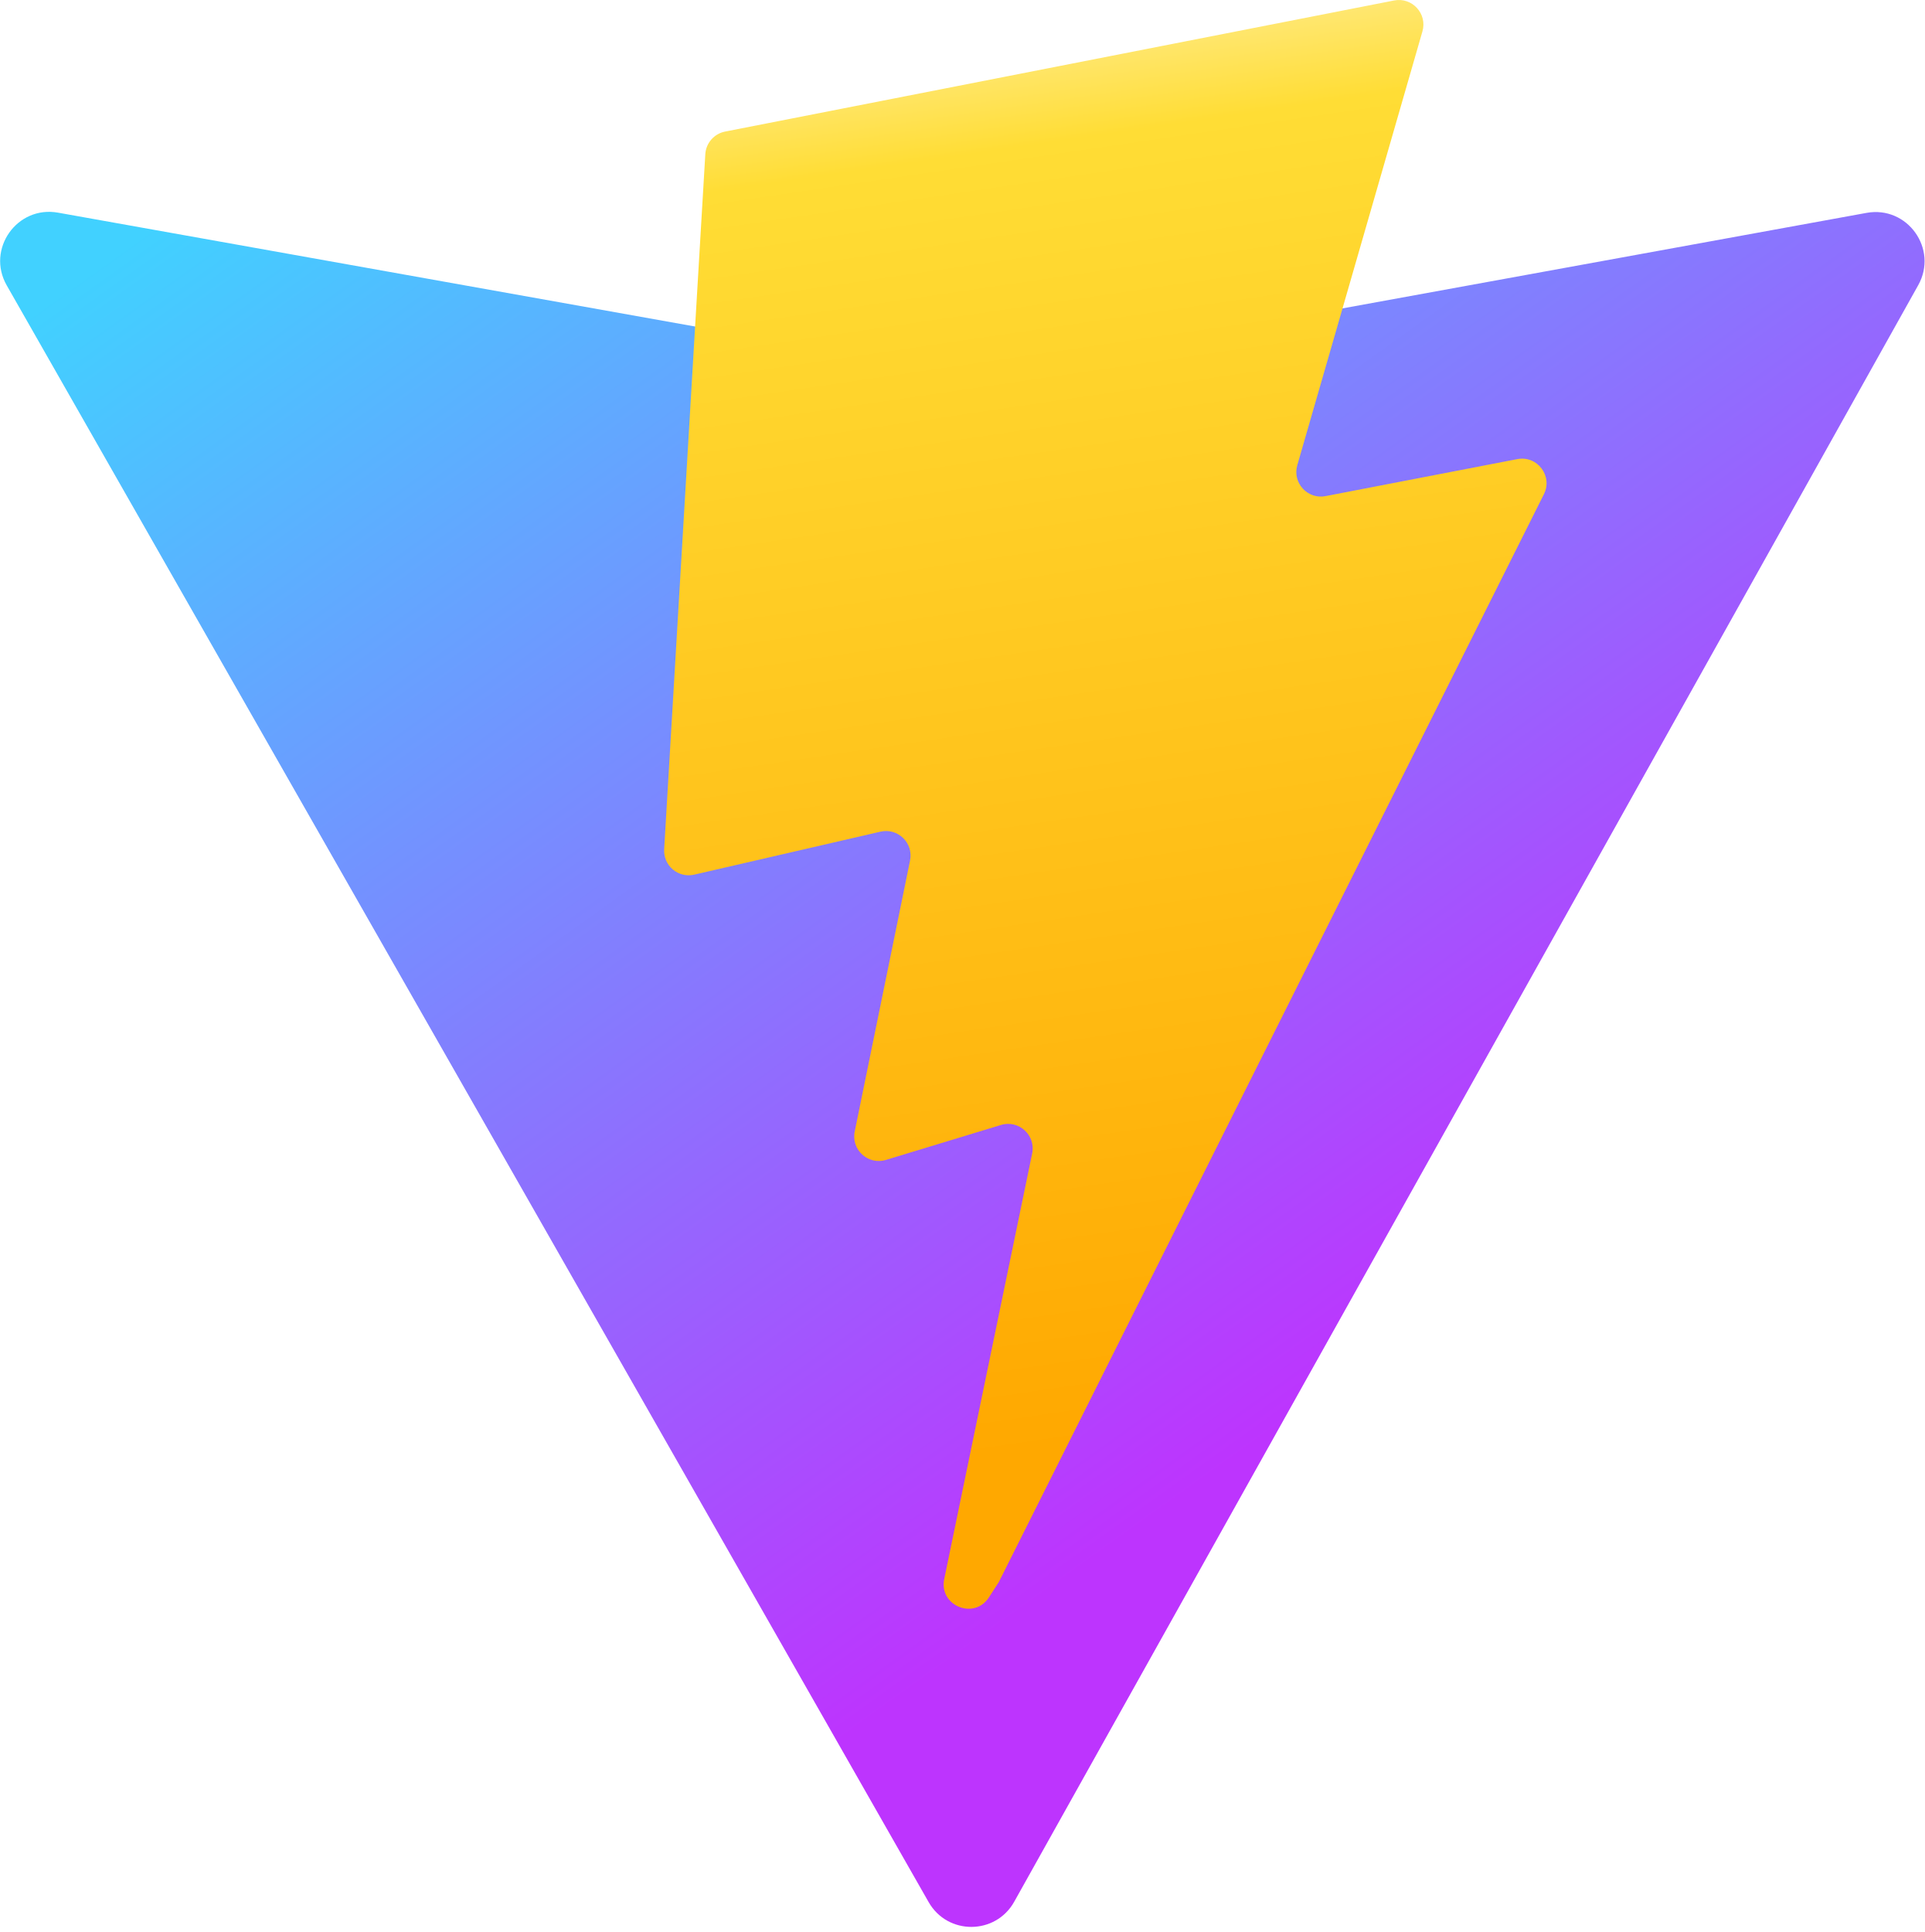
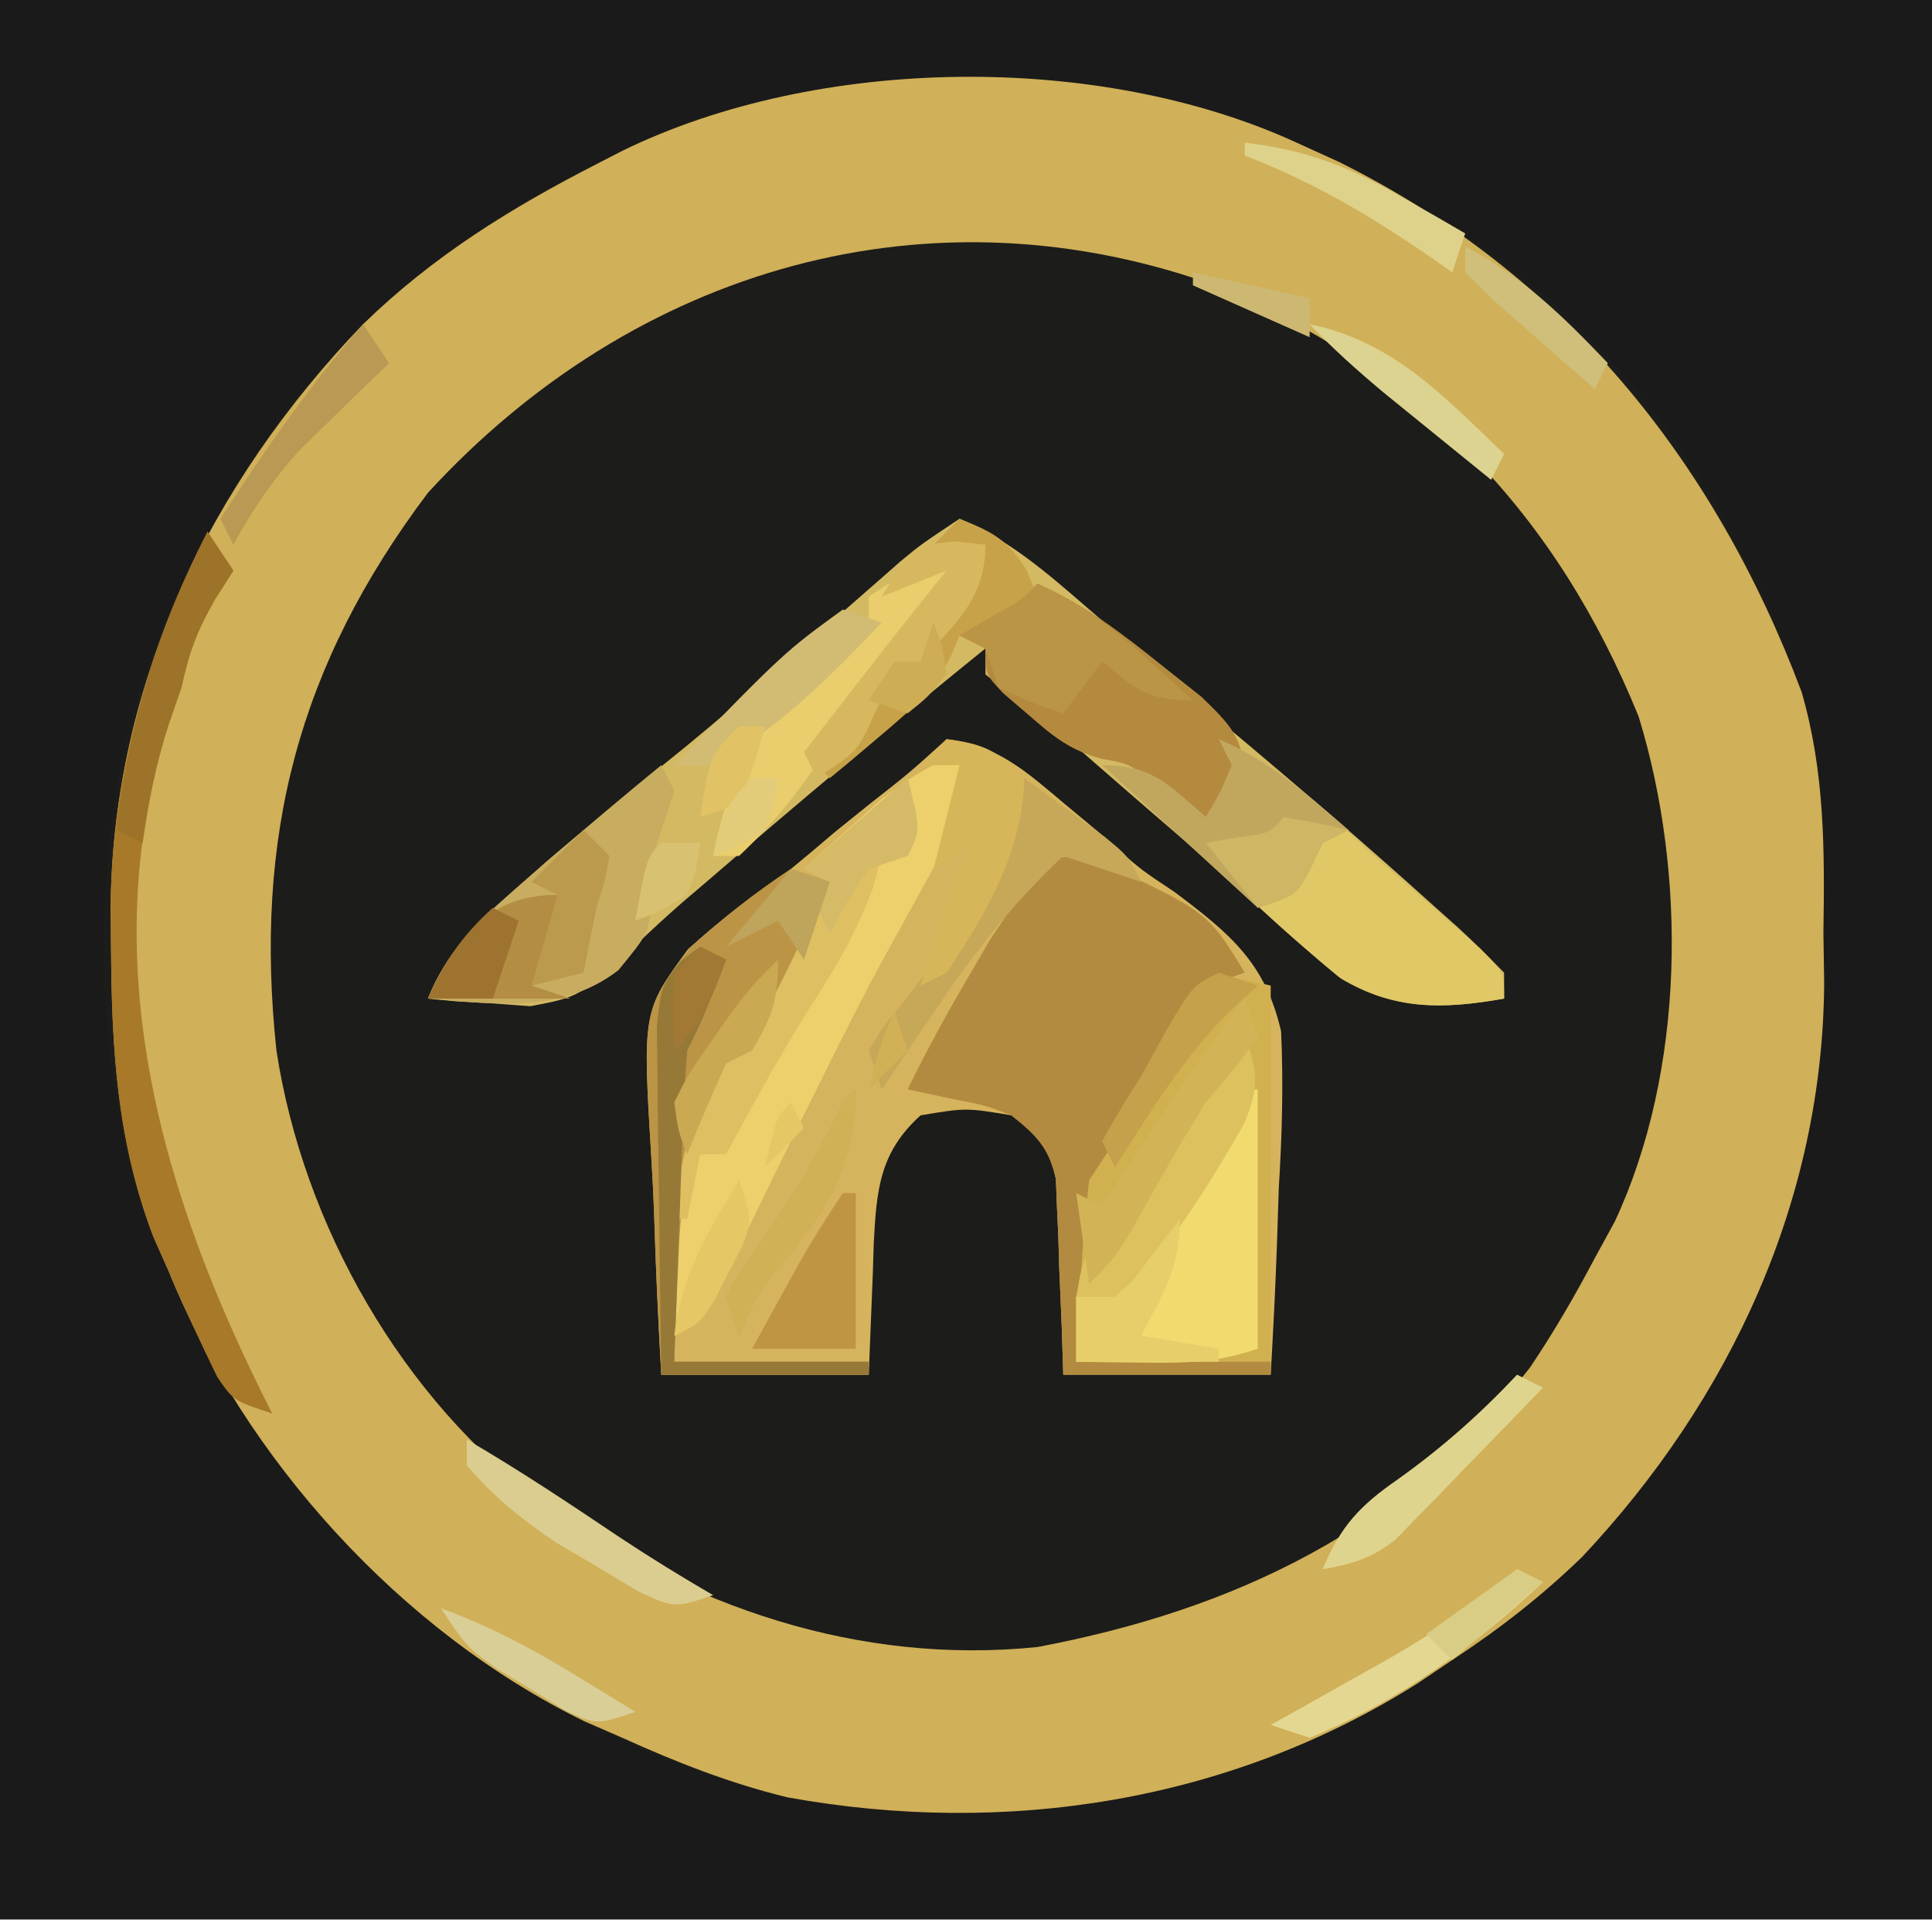
- <svg xmlns="http://www.w3.org/2000/svg" aria-hidden="true" role="img" class="iconify iconify--logos" width="31.88" height="32" preserveAspectRatio="xMidYMid meet" viewBox="0 0 256 257">
-   <defs>
-     <linearGradient id="IconifyId1813088fe1fbc01fb466" x1="-.828%" x2="57.636%" y1="7.652%" y2="78.411%">
-       <stop offset="0%" stop-color="#41D1FF" />
-       <stop offset="100%" stop-color="#BD34FE" />
-     </linearGradient>
-     <linearGradient id="IconifyId1813088fe1fbc01fb467" x1="43.376%" x2="50.316%" y1="2.242%" y2="89.03%">
-       <stop offset="0%" stop-color="#FFEA83" />
-       <stop offset="8.333%" stop-color="#FFDD35" />
-       <stop offset="100%" stop-color="#FFA800" />
-     </linearGradient>
-   </defs>
-   <path fill="url(#IconifyId1813088fe1fbc01fb466)" d="M255.153 37.938L134.897 252.976c-2.483 4.44-8.862 4.466-11.382.048L.875 37.958c-2.746-4.814 1.371-10.646 6.827-9.67l120.385 21.517a6.537 6.537 0 0 0 2.322-.004l117.867-21.483c5.438-.991 9.574 4.796 6.877 9.62Z" />
-   <path fill="url(#IconifyId1813088fe1fbc01fb467)" d="M185.432.063L96.44 17.501a3.268 3.268 0 0 0-2.634 3.014l-5.474 92.456a3.268 3.268 0 0 0 3.997 3.378l24.777-5.718c2.318-.535 4.413 1.507 3.936 3.838l-7.361 36.047c-.495 2.426 1.782 4.5 4.151 3.78l15.304-4.649c2.372-.72 4.652 1.36 4.15 3.788l-11.698 56.621c-.732 3.542 3.979 5.473 5.943 2.437l1.313-2.028l72.516-144.72c1.215-2.423-.88-5.186-3.54-4.672l-25.505 4.922c-2.396.462-4.435-1.77-3.759-4.114l16.646-57.705c.677-2.35-1.37-4.583-3.769-4.113Z" />
+ <svg xmlns="http://www.w3.org/2000/svg" version="1.1" width="149" height="148">
+   <path d="M0 0 C49.17 0 98.34 0 149 0 C149 48.84 149 97.68 149 148 C99.83 148 50.66 148 0 148 C0 99.16 0 50.32 0 0 Z " fill="#1C1C1A" transform="translate(0,0)" />
+   <path d="M0 0 C49.17 0 98.34 0 149 0 C149 48.84 149 97.68 149 148 C99.83 148 50.66 148 0 148 C0 99.16 0 50.32 0 0 Z M22.812 30.562 C19.587 34.819 17.052 39.322 14.625 44.062 C14.291 44.711 13.957 45.359 13.613 46.028 C7.026 59.535 6.47 78.065 10.688 92.375 C11.408 94.27 12.175 96.148 13 98 C13.362 98.873 13.724 99.745 14.098 100.645 C17.076 107.216 21.263 112.597 26 118 C26.556 118.639 27.111 119.279 27.684 119.938 C37.521 130.506 53.466 138.693 67.969 139.336 C88.789 139.683 105.26 135.036 121 121 C134.031 106.878 140.984 91.379 140.688 72.062 C140.675 70.747 140.663 69.432 140.651 68.077 C140.388 58.107 139.092 50.611 134 42 C133.223 40.544 133.223 40.544 132.43 39.059 C123.862 24.178 110.231 14.126 94 9 C93.014 8.653 92.028 8.306 91.012 7.949 C85.84 6.488 80.584 6.671 75.25 6.688 C73.719 6.663 73.719 6.663 72.156 6.639 C52.788 6.626 35.376 16.023 22.812 30.562 Z " fill="#1B1A1A" transform="translate(0,0)" />
+   <path d="M0 0 C1.093 0.498 2.186 0.995 3.312 1.508 C20.638 10.13 32.204 24.443 38.946 42.361 C40.737 48.545 40.723 54.541 40.625 60.938 C40.644 62.192 40.664 63.447 40.684 64.74 C40.597 81.512 33.459 96.885 22.02 109.047 C18.888 112.076 15.641 114.611 12 117 C10.691 117.882 10.691 117.882 9.355 118.781 C-5.128 127.933 -22.412 130.644 -39.271 127.588 C-43.717 126.508 -47.827 124.886 -52 123 C-52.969 122.577 -53.939 122.154 -54.938 121.719 C-69.042 114.827 -81.129 101.52 -87 87 C-87.371 86.162 -87.743 85.324 -88.125 84.461 C-90.987 76.927 -91.391 69.878 -91.438 61.875 C-91.447 60.874 -91.457 59.873 -91.468 58.842 C-91.27 41.655 -83.817 26.306 -72 14 C-66.597 8.739 -60.607 5.039 -53.938 1.625 C-53.289 1.291 -52.641 0.957 -51.972 0.613 C-36.881 -6.746 -15.219 -6.989 0 0 Z M-67 27 C-77.02 40.319 -80.431 53.548 -78.68 70.012 C-76.616 83.464 -69.01 96.873 -58 105 C-46.797 112.917 -33.769 117.394 -20 116 C-4.76 113.128 8.285 106.88 18.004 94.434 C19.852 91.692 21.455 88.922 23 86 C23.762 84.606 23.762 84.606 24.539 83.184 C29.957 71.575 30.109 56.43 26.375 44.25 C20.035 28.671 9.691 17.839 -5.781 11.188 C-28.18 2.924 -51.102 9.674 -67 27 Z " fill="#D0B058" transform="translate(100,11)" />
+   <path d="M0 0 C3.909 0.421 6.183 2.53 9.125 5 C9.994 5.722 10.863 6.444 11.758 7.188 C12.237 7.617 12.717 8.047 13.21 8.49 C15.077 10.115 15.077 10.115 17.575 11.773 C21.819 14.959 24.599 17.233 25.802 22.536 C25.983 26.592 25.878 30.516 25.625 34.562 C25.575 35.967 25.529 37.371 25.488 38.775 C25.371 42.185 25.192 45.593 25 49 C19.72 49 14.44 49 9 49 C8.963 47.808 8.925 46.615 8.887 45.387 C8.821 43.82 8.755 42.254 8.688 40.688 C8.665 39.902 8.642 39.116 8.619 38.307 C8.566 37.171 8.566 37.171 8.512 36.012 C8.486 35.315 8.459 34.619 8.432 33.901 C7.87 31.43 7.007 30.519 5 29 C1.5 28.417 1.5 28.417 -2 29 C-5.146 31.838 -5.398 34.701 -5.612 38.829 C-5.649 40.027 -5.649 40.027 -5.688 41.25 C-5.791 43.807 -5.894 46.365 -6 49 C-11.28 49 -16.56 49 -22 49 C-22.231 44.888 -22.43 40.792 -22.549 36.677 C-22.599 35.283 -22.667 33.889 -22.754 32.496 C-23.457 20.986 -23.457 20.986 -19.943 16.195 C-17.406 13.899 -14.82 11.932 -12 10 C-10.874 9.075 -9.756 8.14 -8.652 7.188 C-7.756 6.466 -6.861 5.744 -5.938 5 C-2.878 2.603 -2.878 2.603 0 0 Z " fill="#D5B45D" transform="translate(73,57)" />
+   <path d="M0 0 C3.86 1.639 6.805 4.218 9.938 6.938 C11.101 7.936 12.265 8.935 13.43 9.934 C14.022 10.444 14.615 10.954 15.226 11.48 C16.914 12.927 18.614 14.359 20.32 15.785 C25.901 20.452 31.413 25.186 36.812 30.062 C37.335 30.528 37.857 30.993 38.395 31.473 C39.636 32.606 40.824 33.799 42 35 C42 35.66 42 36.32 42 37 C37.344 37.818 33.556 37.931 29.414 35.453 C27.078 33.531 24.823 31.551 22.611 29.486 C20.152 27.218 17.613 25.047 15.079 22.864 C13.757 21.724 12.44 20.58 11.126 19.431 C8.653 17.267 6.228 15.164 3.559 13.242 C3.044 12.832 2.53 12.422 2 12 C2 11.34 2 10.68 2 10 C-5.32 15.916 -12.51 21.965 -19.641 28.105 C-20.192 28.574 -20.743 29.043 -21.31 29.526 C-22.487 30.553 -23.639 31.608 -24.77 32.685 C-29.263 36.86 -29.263 36.86 -33.09 37.586 C-34.03 37.516 -34.969 37.447 -35.938 37.375 C-36.895 37.321 -37.853 37.267 -38.84 37.211 C-39.553 37.141 -40.266 37.072 -41 37 C-39.505 33.403 -37.473 31.369 -34.562 28.812 C-33.66 28.02 -32.758 27.227 -31.828 26.41 C-28.292 23.396 -24.695 20.464 -21.082 17.543 C-16.66 13.894 -12.347 10.122 -8.038 6.341 C-7.428 5.807 -6.817 5.273 -6.188 4.723 C-5.373 4.007 -5.373 4.007 -4.543 3.278 C-3 2 -3 2 0 0 Z " fill="#D4B963" transform="translate(74,40)" />
+   <path d="M0 0 C0 9.57 0 19.14 0 29 C-4.95 29 -9.9 29 -15 29 C-15.041 26.566 -15.082 24.133 -15.125 21.625 C-15.143 20.86 -15.161 20.095 -15.18 19.307 C-15.195 17.537 -15.099 15.767 -15 14 C-14.34 13.34 -13.68 12.68 -13 12 C-11.589 9.755 -10.262 7.478 -8.988 5.152 C-5.397 -1.349 -5.397 -1.349 0 0 Z " fill="#D1B04F" transform="translate(98,76)" />
+   <path d="M0 0 C9.306 4.254 9.306 4.254 12.188 9 C11.589 9.206 10.991 9.412 10.375 9.625 C7.345 11.53 6.644 13.771 5.188 17 C3.598 19.734 1.942 22.368 0.188 25 C-0.107 27.387 -0.305 29.786 -0.438 32.188 C-0.561 34.436 -0.685 36.684 -0.812 39 C4.138 39 9.088 39 14.188 39 C14.188 39.33 14.188 39.66 14.188 40 C8.908 40 3.627 40 -1.812 40 C-1.85 38.808 -1.887 37.615 -1.926 36.387 C-1.991 34.82 -2.058 33.254 -2.125 31.688 C-2.148 30.902 -2.17 30.116 -2.193 29.307 C-2.229 28.549 -2.264 27.792 -2.301 27.012 C-2.327 26.315 -2.353 25.619 -2.38 24.901 C-2.933 22.468 -3.897 21.555 -5.812 20 C-7.846 19.222 -7.846 19.222 -10 18.812 C-11.258 18.544 -12.516 18.276 -13.812 18 C-12.315 14.919 -10.675 11.953 -8.938 9 C-8.445 8.154 -7.953 7.309 -7.445 6.438 C-3.133 0 -3.133 0 0 0 Z " fill="#B38B40" transform="translate(83.8125,66)" />
+   <path d="M0 0 C1 3 1 3 -0.406 6.082 C-1.095 7.331 -1.794 8.574 -2.5 9.812 C-3.249 11.168 -3.996 12.525 -4.742 13.883 C-5.312 14.914 -5.312 14.914 -5.894 15.966 C-7.546 19.004 -9.086 22.089 -10.625 25.188 C-11.47 26.885 -11.47 26.885 -12.332 28.617 C-13.463 30.91 -14.585 33.207 -15.699 35.508 C-16.232 36.598 -16.764 37.689 -17.312 38.812 C-17.783 39.788 -18.254 40.764 -18.738 41.77 C-20 44 -20 44 -22 45 C-22.752 30.128 -22.752 30.128 -18 23 C-17.34 22.67 -16.68 22.34 -16 22 C-14.899 20.011 -13.866 17.984 -12.875 15.938 C-12.067 14.28 -12.067 14.28 -11.242 12.59 C-10.627 11.308 -10.627 11.308 -10 10 C-10.66 9.67 -11.32 9.34 -12 9 C-10.755 7.87 -9.504 6.746 -8.25 5.625 C-7.554 4.999 -6.858 4.372 -6.141 3.727 C-4.155 2.125 -2.32 1.035 0 0 Z " fill="#EDD06C" transform="translate(74,58)" />
+   <path d="M0 0 C2.963 1.351 5.208 2.887 7.625 5.062 C8.308 5.676 8.991 6.29 9.695 6.922 C10.836 7.951 10.836 7.951 12 9 C13.357 10.183 13.357 10.183 14.742 11.391 C15.652 12.19 16.562 12.989 17.5 13.812 C18.356 14.561 19.212 15.31 20.094 16.082 C22 18 22 18 22 20 C17.2 20.843 13.482 20.906 9.238 18.312 C6.388 15.97 3.685 13.53 1 11 C-0.894 9.311 -2.79 7.623 -4.688 5.938 C-6.127 4.628 -7.566 3.316 -9 2 C-5.092 2 -3.884 3.506 -1 6 C0.108 4.117 0.108 4.117 1 2 C0.67 1.34 0.34 0.68 0 0 Z " fill="#E0C866" transform="translate(94,57)" />
+   <path d="M0 0 C3.664 1.619 6.573 3.872 9.688 6.375 C10.661 7.146 11.634 7.917 12.637 8.711 C14.931 10.933 15.867 11.847 16 15 C14.562 17.25 14.562 17.25 13 19 C11.568 17.73 10.135 16.461 8.703 15.191 C7.06 13.888 7.06 13.888 5.031 13.523 C2.514 12.875 1.198 11.765 -0.75 10.062 C-1.364 9.538 -1.977 9.013 -2.609 8.473 C-4 7 -4 7 -4 5 C-4.66 4.67 -5.32 4.34 -6 4 C-5.196 3.526 -4.391 3.051 -3.562 2.562 C-1.152 1.231 -1.152 1.231 0 0 Z " fill="#B48A3F" transform="translate(80,45)" />
+   <path d="M0 0 C0.99 0.33 1.98 0.66 3 1 C1.585 5.836 -0.337 9.755 -3 14 C-3.99 14.495 -3.99 14.495 -5 15 C-7.719 20.216 -8.501 24.608 -8.688 30.438 C-8.722 31.169 -8.756 31.901 -8.791 32.654 C-8.873 34.436 -8.938 36.218 -9 38 C-4.05 38 0.9 38 6 38 C6 38.33 6 38.66 6 39 C0.72 39 -4.56 39 -10 39 C-10.231 34.888 -10.43 30.792 -10.549 26.677 C-10.599 25.283 -10.667 23.889 -10.754 22.496 C-11.461 10.918 -11.461 10.918 -7.729 6.019 C-5.251 3.789 -2.785 1.828 0 0 Z " fill="#BB9446" transform="translate(61,67)" />
+   <path d="M0 0 C0.33 0 0.66 0 1 0 C1 6.6 1 13.2 1 20 C-2.149 21.05 -4.388 21.101 -7.688 21.062 C-8.681 21.053 -9.675 21.044 -10.699 21.035 C-11.838 21.018 -11.838 21.018 -13 21 C-13 19.35 -13 17.7 -13 16 C-12.01 16 -11.02 16 -10 16 C-5.351 11.351 -2.749 5.919 0 0 Z " fill="#F1DB6E" transform="translate(96,84)" />
+   <path d="M0 0 C0.33 0.66 0.66 1.32 1 2 C0.333 4 -0.333 6 -1 8 C-0.876 9.268 -0.876 9.268 -0.75 10.562 C-1 13 -1 13 -3.312 15.812 C-7.667 19.171 -12.778 18.418 -18 18 C-16.478 14.271 -14.26 12.194 -11.25 9.562 C-10.361 8.781 -9.471 8 -8.555 7.195 C-5.727 4.765 -2.889 2.357 0 0 Z " fill="#C8AC5F" transform="translate(51,59)" />
+   <path d="M0 0 C0.66 0.99 1.32 1.98 2 3 C1.526 3.743 1.051 4.485 0.562 5.25 C-0.824 7.691 -1.43 9.313 -2 12 C-2.33 12.949 -2.66 13.898 -3 14.875 C-8.888 33.274 -3.434 51.501 5 68 C2 67 2 67 0.754 65.172 C-0.573 62.475 -1.813 59.761 -3 57 C-3.599 55.658 -3.599 55.658 -4.211 54.289 C-7.031 46.829 -7.386 39.794 -7.438 31.875 C-7.448 30.874 -7.458 29.873 -7.468 28.841 C-7.347 18.39 -4.546 9.345 0 0 Z " fill="#A77928" transform="translate(16,41)" />
+   <path d="M0 0 C2.622 1.049 3.794 1.649 5.25 4.125 C5.497 4.744 5.745 5.362 6 6 C4.688 7.5 4.688 7.5 3 9 C2.01 9 1.02 9 0 9 C-0.245 9.583 -0.49 10.165 -0.742 10.766 C-2.204 13.363 -3.847 14.84 -6.125 16.75 C-7.212 17.67 -7.212 17.67 -8.32 18.609 C-8.875 19.068 -9.429 19.527 -10 20 C-10.66 19.34 -11.32 18.68 -12 18 C-4.702 8.59 -4.702 8.59 -1 4 C-2.65 4.66 -4.3 5.32 -6 6 C-4 4 -2 2 0 0 Z " fill="#C7A249" transform="translate(74,40)" />
+   <path d="M0 0 C1 4 1 4 0 6 C-0.66 6 -1.32 6 -2 6 C-2.227 6.825 -2.454 7.65 -2.688 8.5 C-3.998 11.993 -5.606 14.725 -7.625 17.832 C-9.923 21.456 -11.95 25.231 -14 29 C-14.66 29 -15.32 29 -16 29 C-16.495 31.475 -16.495 31.475 -17 34 C-17.33 34 -17.66 34 -18 34 C-17.504 29.044 -16.558 25.297 -14 21 C-13.34 20.67 -12.68 20.34 -12 20 C-10.899 18.011 -9.866 15.984 -8.875 13.938 C-8.067 12.28 -8.067 12.28 -7.242 10.59 C-6.627 9.308 -6.627 9.308 -6 8 C-6.66 7.67 -7.32 7.34 -8 7 C-4.04 3.535 -4.04 3.535 0 0 Z " fill="#DEBF62" transform="translate(70,60)" />
+   <path d="M0 0 C1.316 0.953 2.628 1.913 3.938 2.875 C4.668 3.409 5.399 3.942 6.152 4.492 C8 6 8 6 9 8 C7.02 7.34 5.04 6.68 3 6 C-0.856 9.636 -3.867 13.417 -6.812 17.812 C-7.219 18.41 -7.626 19.007 -8.045 19.623 C-9.035 21.079 -10.018 22.539 -11 24 C-11.33 23.01 -11.66 22.02 -12 21 C-10.926 19.203 -10.926 19.203 -9.312 17.25 C-5.061 11.864 -1.949 6.659 0 0 Z M-13 24 C-13 30.621 -15.862 34.242 -20 39 C-21.279 41.216 -21.279 41.216 -22 43 C-22.33 42.01 -22.66 41.02 -23 40 C-21.891 37.949 -21.891 37.949 -20.25 35.688 C-17.822 32.235 -15.815 28.821 -14 25 C-13.67 24.67 -13.34 24.34 -13 24 Z " fill="#C7A758" transform="translate(79,60)" />
+   <path d="M0 0 C3.941 1.668 6.789 4.227 10 7 C9.01 7.495 9.01 7.495 8 8 C7.691 8.66 7.381 9.32 7.062 10 C6 12 6 12 3 13 C-0.96 9.37 -4.92 5.74 -9 2 C-5.092 2 -3.884 3.506 -1 6 C0.108 4.117 0.108 4.117 1 2 C0.67 1.34 0.34 0.68 0 0 Z " fill="#C1A75E" transform="translate(94,57)" />
+   <path d="M0 0 C0.66 0.66 1.32 1.32 2 2 C1.541 2.424 1.082 2.848 0.609 3.285 C-2.971 6.708 -5.671 9.844 -7.965 14.223 C-9.851 17.461 -12.269 20.433 -15 23 C-15.66 23 -16.32 23 -17 23 C-15.459 15.296 -12.739 11.279 -6.645 6.48 C-6.102 5.992 -5.559 5.503 -5 5 C-5 4.34 -5 3.68 -5 3 C-2.5 1.375 -2.5 1.375 0 0 Z " fill="#EACD6C" transform="translate(72,43)" />
+   <path d="M0 0 C1.076 2.718 1.085 3.783 -0.004 6.551 C-3.225 12.258 -6.524 17.205 -11 22 C-11.66 21.34 -12.32 20.68 -13 20 C-12.625 17.875 -12.625 17.875 -12 16 C-11.67 16.33 -11.34 16.66 -11 17 C-10.402 15.948 -9.804 14.896 -9.188 13.812 C-8.459 12.541 -7.729 11.271 -7 10 C-6.505 9.134 -6.01 8.268 -5.5 7.375 C-3.843 4.751 -1.979 2.388 0 0 Z " fill="#DDC15E" transform="translate(96,80)" />
+   <path d="M0 0 C3.239 1.444 5.62 3.258 8.25 5.625 C8.956 6.257 9.663 6.888 10.391 7.539 C10.922 8.021 11.453 8.503 12 9 C8.483 9 7.629 8.176 5 6 C4.01 7.32 3.02 8.64 2 10 C-0.438 9.188 -0.438 9.188 -3 8 C-3.33 7.01 -3.66 6.02 -4 5 C-4.66 4.67 -5.32 4.34 -6 4 C-5.196 3.526 -4.391 3.051 -3.562 2.562 C-1.152 1.231 -1.152 1.231 0 0 Z " fill="#BB9546" transform="translate(80,45)" />
+   <path d="M0 0 C0.66 0.33 1.32 0.66 2 1 C0.125 5.75 0.125 5.75 -1 8 C-1.153 9.812 -1.249 11.628 -1.316 13.445 C-1.358 14.522 -1.4 15.598 -1.443 16.707 C-1.483 17.835 -1.522 18.963 -1.562 20.125 C-1.606 21.261 -1.649 22.396 -1.693 23.566 C-1.8 26.377 -1.9 29.189 -2 32 C2.95 32 7.9 32 13 32 C13 32.33 13 32.66 13 33 C7.72 33 2.44 33 -3 33 C-3.069 28.782 -3.129 24.566 -3.165 20.347 C-3.18 18.913 -3.2 17.478 -3.226 16.044 C-3.263 13.981 -3.28 11.919 -3.293 9.855 C-3.309 8.614 -3.324 7.373 -3.341 6.094 C-3 3 -3 3 -1.482 1.072 C-0.993 0.718 -0.504 0.364 0 0 Z " fill="#977937" transform="translate(54,73)" />
+   <path d="M0 0 C2.935 0.367 3.864 0.864 6 3 C5.862 8.64 3.098 13.415 0 18 C-0.66 18.33 -1.32 18.66 -2 19 C-1.523 17.541 -1.043 16.083 -0.562 14.625 C-0.296 13.813 -0.029 13.001 0.246 12.164 C1 10 1 10 2 8 C1.01 8.66 0.02 9.32 -1 10 C-0.34 7.36 0.32 4.72 1 2 C0.01 2 -0.98 2 -2 2 C-1.34 1.34 -0.68 0.68 0 0 Z " fill="#D7B659" transform="translate(73,57)" />
+   <path d="M0 0 C-0.875 4.75 -0.875 4.75 -2 7 C-1.01 7.33 -0.02 7.66 1 8 C-2.63 8 -6.26 8 -10 8 C-7.691 3.382 -5.463 0 0 0 Z " fill="#B38D43" transform="translate(43,69)" />
+   <path d="M0 0 C1.145 0.124 1.145 0.124 2.312 0.25 C2.312 4.415 -0.001 6.338 -2.688 9.25 C-3.244 9.786 -3.801 10.322 -4.375 10.875 C-5.813 12.241 -5.813 12.241 -6.688 14.312 C-7.688 16.25 -7.688 16.25 -10.688 18.25 C-11.018 17.59 -11.348 16.93 -11.688 16.25 C-4.389 6.84 -4.389 6.84 -0.688 2.25 C-2.337 2.91 -3.987 3.57 -5.688 4.25 C-3.349 0.312 -3.349 0.312 0 0 Z " fill="#D7B85F" transform="translate(73.6875,41.75)" />
+   <path d="M0 0 C0.33 0 0.66 0 1 0 C1 3.96 1 7.92 1 12 C-1.64 12 -4.28 12 -7 12 C-6.21 10.562 -5.418 9.124 -4.625 7.688 C-4.184 6.887 -3.743 6.086 -3.289 5.262 C-2.265 3.465 -1.147 1.721 0 0 Z " fill="#BF9543" transform="translate(65,92)" />
+   <path d="M0 0 C0.33 0.99 0.66 1.98 1 3 C0.01 3.99 -0.98 4.98 -2 6 C-1.494 3.831 -1 2 0 0 Z M-3 6 C-3 12.621 -5.862 16.242 -10 21 C-11.279 23.216 -11.279 23.216 -12 25 C-12.33 24.01 -12.66 23.02 -13 22 C-11.891 19.949 -11.891 19.949 -10.25 17.688 C-7.822 14.235 -5.815 10.821 -4 7 C-3.67 6.67 -3.34 6.34 -3 6 Z " fill="#D2B056" transform="translate(69,78)" />
+   <path d="M0 0 C0.33 0.99 0.66 1.98 1 3 C-0.75 5.375 -0.75 5.375 -3 8 C-4.409 10.231 -5.72 12.497 -7.004 14.801 C-9.82 19.82 -9.82 19.82 -12 22 C-12.33 19.69 -12.66 17.38 -13 15 C-12.01 15.495 -12.01 15.495 -11 16 C-10.186 14.77 -10.186 14.77 -9.355 13.516 C-8.282 11.899 -8.282 11.899 -7.188 10.25 C-6.48 9.183 -5.772 8.115 -5.043 7.016 C-3.421 4.621 -1.763 2.292 0 0 Z " fill="#D2B457" transform="translate(96,77)" />
+   <path d="M0 0 C0.66 0.99 1.32 1.98 2 3 C1.526 3.743 1.051 4.485 0.562 5.25 C-0.824 7.691 -1.43 9.313 -2 12 C-2.33 12.949 -2.66 13.898 -3 14.875 C-3.974 17.919 -4.549 20.841 -5 24 C-5.66 23.67 -6.32 23.34 -7 23 C-6.01 14.536 -3.907 7.575 0 0 Z " fill="#9D7329" transform="translate(16,41)" />
+   <path d="M0 0 C0.66 0.33 1.32 0.66 2 1 C-3.377 6.018 -9.148 10.196 -16 13 C-16.99 12.67 -17.98 12.34 -19 12 C-18.047 11.469 -17.095 10.938 -16.113 10.391 C-14.846 9.677 -13.579 8.964 -12.312 8.25 C-11.687 7.902 -11.061 7.554 -10.416 7.195 C-6.663 5.073 -3.301 2.803 0 0 Z " fill="#E3D791" transform="translate(117,121)" />
+   <path d="M0 0 C4.062 2.359 7.942 4.954 11.84 7.57 C14.184 9.122 16.569 10.588 19 12 C16 13 16 13 13.223 11.707 C12.18 11.082 11.137 10.457 10.062 9.812 C9.022 9.2 7.982 8.588 6.91 7.957 C4.231 6.156 2.1 4.444 0 2 C0 1.34 0 0.68 0 0 Z " fill="#DBCD8F" transform="translate(36,111)" />
+   <path d="M0 0 C0.66 0.99 1.32 1.98 2 3 C1.385 3.592 0.77 4.183 0.137 4.793 C-0.672 5.583 -1.48 6.373 -2.312 7.188 C-3.113 7.965 -3.914 8.742 -4.738 9.543 C-6.911 11.903 -8.461 14.196 -10 17 C-10.33 16.34 -10.66 15.68 -11 15 C-7.594 9.734 -4.123 4.73 0 0 Z " fill="#B99953" transform="translate(28,25)" />
+   <path d="M0 0 C0 3.694 -1.282 5.778 -3 9 C-0.03 9.495 -0.03 9.495 3 10 C3 10.33 3 10.66 3 11 C-0.63 11 -4.26 11 -8 11 C-8 9.35 -8 7.7 -8 6 C-7.01 6 -6.02 6 -5 6 C-3.55 4.695 -3.55 4.695 -2.312 3 C-1.168 1.515 -1.168 1.515 0 0 Z " fill="#E6CF6A" transform="translate(91,94)" />
+   <path d="M0 0 C1 4 1 4 0 6 C-0.99 6.33 -1.98 6.66 -3 7 C-4.699 9.498 -4.699 9.498 -6 12 C-6.33 11.34 -6.66 10.68 -7 10 C-6.67 9.34 -6.34 8.68 -6 8 C-6.66 7.67 -7.32 7.34 -8 7 C-5.36 4.69 -2.72 2.38 0 0 Z " fill="#D5BA68" transform="translate(70,60)" />
+   <path d="M0 0 C0.99 0.33 1.98 0.66 3 1 C-1.033 5.248 -4.884 9.093 -10 12 C-10.99 12 -11.98 12 -13 12 C-4.497 3.27 -4.497 3.27 0 0 Z " fill="#D2BC73" transform="translate(65,47)" />
+   <path d="M0 0 C0.66 0.33 1.32 0.66 2 1 C-0.074 3.155 -2.159 5.299 -4.25 7.438 C-4.837 8.049 -5.423 8.661 -6.027 9.291 C-6.888 10.166 -6.888 10.166 -7.766 11.059 C-8.551 11.868 -8.551 11.868 -9.353 12.693 C-11.216 14.171 -12.678 14.592 -15 15 C-13.608 11.681 -12.134 10.096 -9.188 8.062 C-5.764 5.612 -2.882 3.062 0 0 Z " fill="#DFD48D" transform="translate(117,106)" />
+   <path d="M0 0 C1.675 0.286 3.344 0.618 5 1 C4.01 1.495 4.01 1.495 3 2 C2.691 2.66 2.381 3.32 2.062 4 C1 6 1 6 -2 7 C-3.32 5.35 -4.64 3.7 -6 2 C-4.793 1.783 -4.793 1.783 -3.562 1.562 C-1.079 1.259 -1.079 1.259 0 0 Z " fill="#CEB664" transform="translate(99,63)" />
+   <path d="M0 0 C0.66 0.66 1.32 1.32 2 2 C1.688 3.812 1.688 3.812 1 6 C0.659 7.665 0.324 9.332 0 11 C-1.32 11.33 -2.64 11.66 -4 12 C-3.34 9.69 -2.68 7.38 -2 5 C-2.66 4.67 -3.32 4.34 -4 4 C-2.68 2.68 -1.36 1.36 0 0 Z " fill="#BB9A4E" transform="translate(45,64)" />
+   <path d="M0 0 C4.598 0.539 7.868 1.766 11.875 4.062 C12.842 4.61 13.809 5.158 14.805 5.723 C15.891 6.355 15.891 6.355 17 7 C16.67 7.99 16.34 8.98 16 10 C15.432 9.602 14.863 9.203 14.277 8.793 C9.643 5.613 5.25 3.011 0 1 C0 0.67 0 0.34 0 0 Z " fill="#DED28A" transform="translate(96,11)" />
+   <path d="M0 0 C0.33 0.66 0.66 1.32 1 2 C0.01 2.99 -0.98 3.98 -2 5 C-1.125 1.125 -1.125 1.125 0 0 Z M-4 6 C-3 9 -3 9 -3.707 11.008 C-4.254 12.056 -4.254 12.056 -4.812 13.125 C-5.17 13.829 -5.527 14.533 -5.895 15.258 C-7 17 -7 17 -9 18 C-8.424 13.245 -6.449 10.03 -4 6 Z " fill="#E5C766" transform="translate(61,85)" />
+   <path d="M0 0 C0.99 0.33 1.98 0.66 3 1 C2.299 1.639 1.597 2.279 0.875 2.938 C-2.716 6.498 -5.304 10.748 -8 15 C-8.33 14.34 -8.66 13.68 -9 13 C-8.073 11.292 -7.053 9.634 -6 8 C-5.309 6.752 -4.621 5.502 -3.938 4.25 C-2 1 -2 1 0 0 Z " fill="#C4A14A" transform="translate(94,75)" />
+   <path d="M0 0 C6.46 1.325 10.389 5.594 15 10 C14.67 10.66 14.34 11.32 14 12 C12.228 10.565 10.457 9.127 8.688 7.688 C7.701 6.887 6.715 6.086 5.699 5.262 C3.684 3.573 1.805 1.904 0 0 Z " fill="#DDD390" transform="translate(101,25)" />
+   <path d="M0 0 C3.699 1.373 6.951 3.064 10.312 5.125 C11.196 5.664 12.079 6.203 12.988 6.758 C13.652 7.168 14.316 7.578 15 8 C12 9 12 9 9.59 7.891 C8.715 7.349 7.839 6.808 6.938 6.25 C6.06 5.719 5.182 5.188 4.277 4.641 C2 3 2 3 0 0 Z " fill="#D9CE96" transform="translate(34,124)" />
+   <path d="M0 0 C0 3.129 -0.425 4.374 -2 7 C-2.99 7.495 -2.99 7.495 -4 8 C-5.054 10.31 -6.057 12.643 -7 15 C-7.676 13.289 -7.676 13.289 -8 11 C-6.855 8.711 -6.855 8.711 -5.188 6.375 C-4.645 5.599 -4.102 4.823 -3.543 4.023 C-2 2 -2 2 0 0 Z " fill="#CBA953" transform="translate(60,74)" />
+   <path d="M0 0 C0.66 0.33 1.32 0.66 2 1 C1.34 2.98 0.68 4.96 0 7 C-1.65 7 -3.3 7 -5 7 C-3.707 4.116 -2.341 2.128 0 0 Z " fill="#9D732F" transform="translate(38,70)" />
+   <path d="M0 0 C0.688 1.812 0.688 1.812 1 4 C-0.438 5.75 -0.438 5.75 -2 7 C-2.99 6.67 -3.98 6.34 -5 6 C-4.34 5.01 -3.68 4.02 -3 3 C-2.34 3 -1.68 3 -1 3 C-0.67 2.01 -0.34 1.02 0 0 Z " fill="#CEAD54" transform="translate(72,48)" />
+   <path d="M0 0 C4.491 2.378 7.522 5.361 11 9 C10.67 9.66 10.34 10.32 10 11 C8.327 9.548 6.662 8.089 5 6.625 C3.608 5.407 3.608 5.407 2.188 4.164 C1.466 3.45 0.744 2.736 0 2 C0 1.34 0 0.68 0 0 Z " fill="#D0BF7A" transform="translate(113,19)" />
+   <path d="M0 0 C0.99 0.33 1.98 0.66 3 1 C2.34 2.98 1.68 4.96 1 7 C0.34 6.01 -0.32 5.02 -1 4 C-2.98 4.99 -2.98 4.99 -5 6 C-3.35 4.02 -1.7 2.04 0 0 Z " fill="#BFA45C" transform="translate(61,67)" />
+   <path d="M0 0 C0.99 0 1.98 0 3 0 C2.75 1.875 2.75 1.875 2 4 C-0.062 5.25 -0.062 5.25 -2 6 C-1.125 1.125 -1.125 1.125 0 0 Z " fill="#D9C172" transform="translate(51,65)" />
+   <path d="M0 0 C0.66 0 1.32 0 2 0 C1.188 2.938 1.188 2.938 0 6 C-0.99 6.33 -1.98 6.66 -3 7 C-2.25 2.25 -2.25 2.25 0 0 Z " fill="#E1C365" transform="translate(57,56)" />
+   <path d="M0 0 C0.66 0 1.32 0 2 0 C1.75 1.875 1.75 1.875 1 4 C-1.062 5.25 -1.062 5.25 -3 6 C-2.427 3.133 -2.139 2.139 0 0 Z " fill="#E2CC7A" transform="translate(58,60)" />
+   <path d="M0 0 C0.66 0.33 1.32 0.66 2 1 C-1.465 3.97 -1.465 3.97 -5 7 C-5.66 6.34 -6.32 5.68 -7 5 C-4.69 3.35 -2.38 1.7 0 0 Z " fill="#D9CD85" transform="translate(117,121)" />
+   <path d="M0 0 C0.66 0.33 1.32 0.66 2 1 C0.926 3.915 0.222 5.778 -2 8 C-2.125 5.125 -2.125 5.125 -2 2 C-1.34 1.34 -0.68 0.68 0 0 Z " fill="#A17834" transform="translate(54,73)" />
+   <path d="M0 0 C4.455 0.99 4.455 0.99 9 2 C9 2.99 9 3.98 9 5 C4.545 3.02 4.545 3.02 0 1 C0 0.67 0 0.34 0 0 Z " fill="#CDB872" transform="translate(92,21)" />
</svg>
